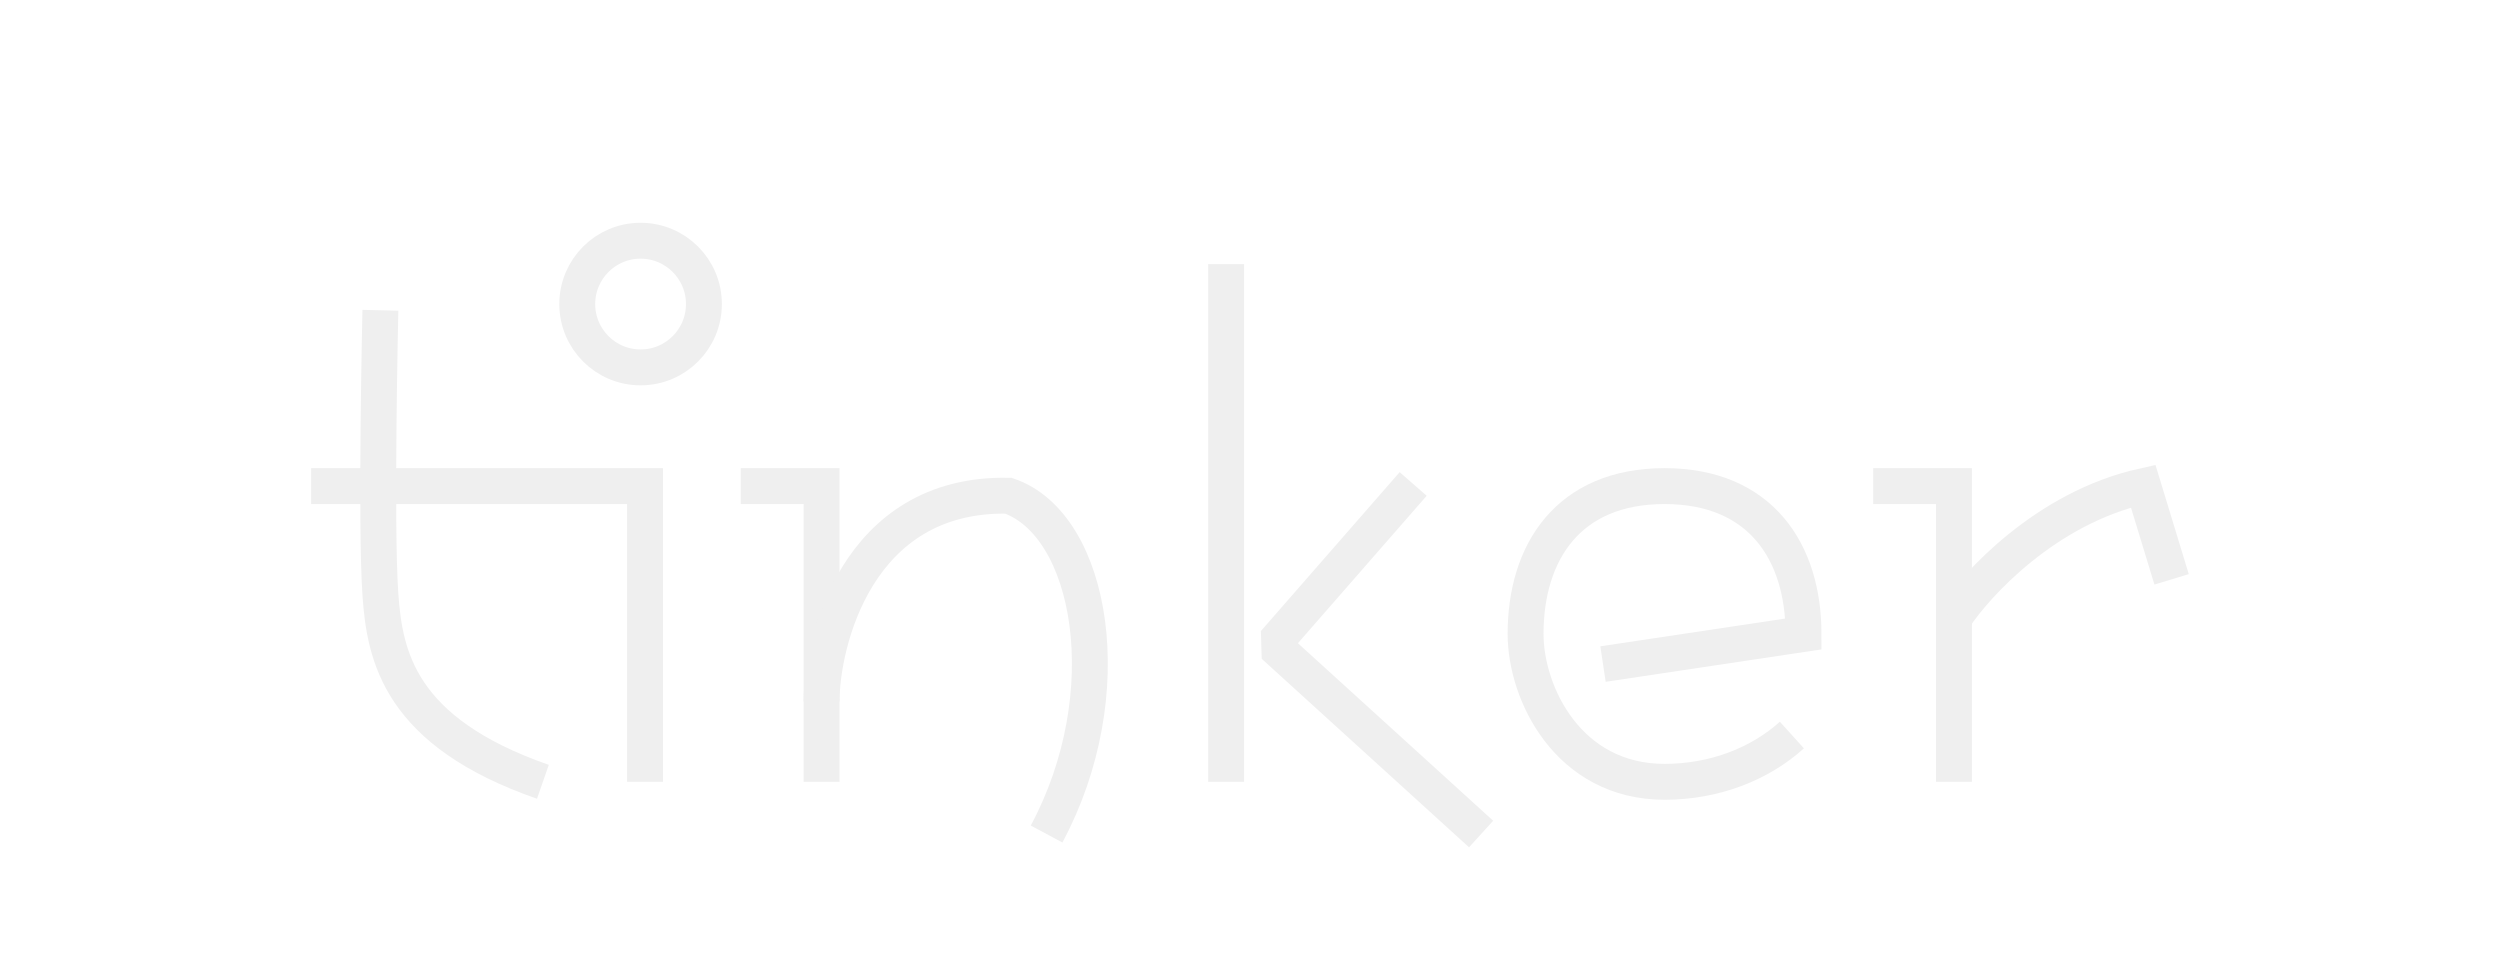
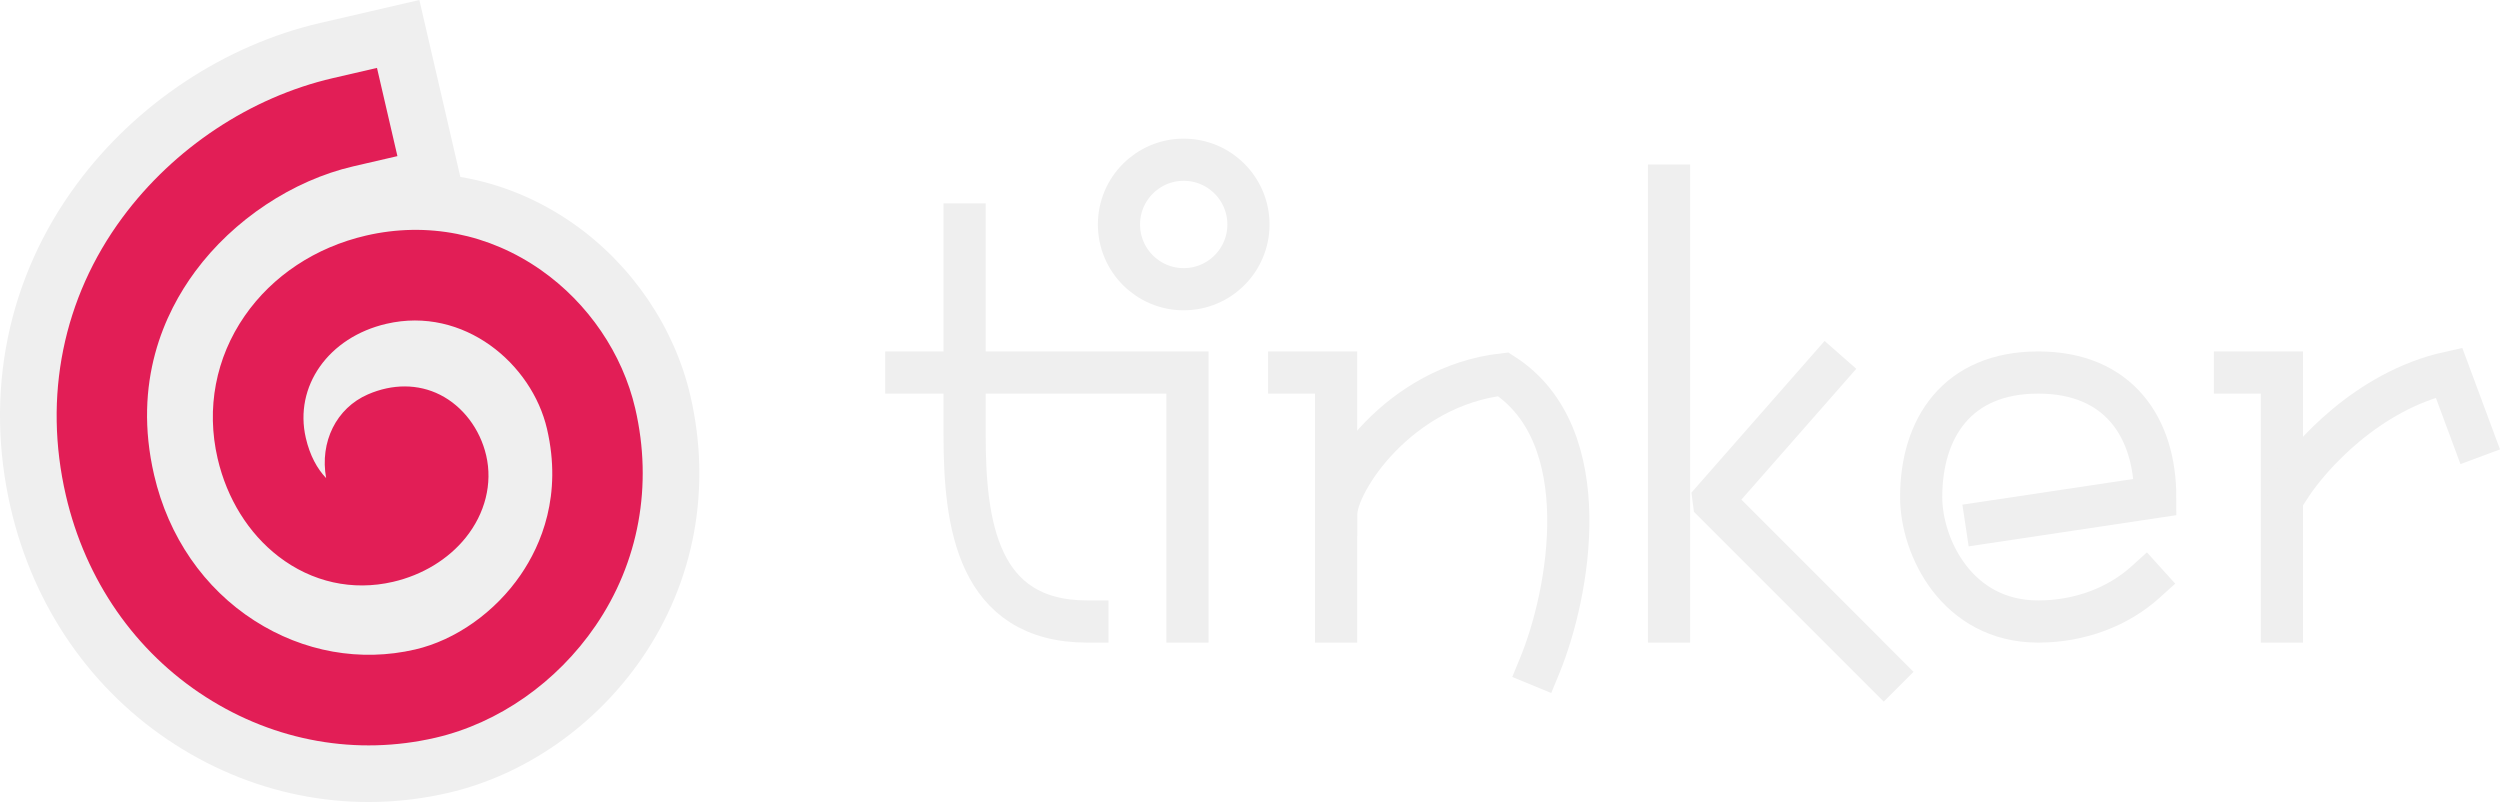
- <svg xmlns="http://www.w3.org/2000/svg" version="1.1" id="Layer_1" x="0px" y="0px" width="2995.135px" height="1160.175px" viewBox="0 0 2995.135 1160.175" enable-background="new 0 0 2995.135 1160.175" xml:space="preserve">
-   <path fill="none" stroke="#EFEFEF" stroke-width="43" stroke-miterlimit="10" d="M455.729,371.727c0,0-5.875,255.532,0,340.44  c5.129,74.109,22.895,164.635,194.692,224.486" />
-   <polyline fill="none" stroke="#EFEFEF" stroke-width="43" stroke-miterlimit="10" points="772.773,936.654 772.773,582.376   372.744,582.376 " />
-   <circle fill="none" stroke="#EFEFEF" stroke-width="43" stroke-miterlimit="10" cx="767.455" cy="364.278" r="75.875" />
-   <polyline fill="none" stroke="#EFEFEF" stroke-width="43" stroke-miterlimit="10" points="1693.047,579.819 1532.34,763.835   1532.812,779.515 1774.442,999.21 " />
-   <path fill="none" stroke="#EFEFEF" stroke-width="43" stroke-miterlimit="10" d="M2146.785,880.617  c-38.143,34.486-92.387,56.037-152.566,56.037c-115.456,0-166.493-105.975-166.493-177.139c0-97.832,51.039-177.139,166.493-177.139  c115.456,0,166.494,79.309,166.494,177.139l-240.221,36.061" />
-   <polyline fill="none" stroke="#EFEFEF" stroke-width="43" stroke-miterlimit="10" points="2244.165,582.376 2340.971,582.376   2340.971,936.654 " />
-   <path fill="none" stroke="#EFEFEF" stroke-width="43" stroke-miterlimit="10" d="M2340.971,740.537  c26.197-40.039,110.243-132.311,226.676-158.158l34.05,111.709" />
-   <polyline fill="none" stroke="#EFEFEF" stroke-width="43" stroke-miterlimit="10" points="984.284,936.654 984.284,582.376   887.479,582.376 " />
-   <path fill="none" stroke="#EFEFEF" stroke-width="43" stroke-miterlimit="10" d="M1253.862,999.21  c90.009-167.778,55.212-370.685-45.749-405.322c-182.668-3.649-223.829,177.775-223.829,246.545" />
-   <line fill="none" stroke="#EFEFEF" stroke-width="43" stroke-miterlimit="10" x1="1468.976" y1="316.401" x2="1468.976" y2="936.654" />
+ <svg xmlns="http://www.w3.org/2000/svg" version="1.1" baseProfile="tiny" id="Layer_1" x="0px" y="0px" width="3556.975px" height="1141.097px" viewBox="-439.888 -2.798 3556.975 1141.097" xml:space="preserve">
+   <path fill="none" stroke="#EFEFEF" stroke-width="60" stroke-linecap="square" stroke-miterlimit="10" d="M932.551,316.576  c0,0,0,174.981,0,300s17.674,264.927,174.692,264.927" />
+   <polyline fill="none" stroke="#EFEFEF" stroke-width="60" stroke-linecap="square" stroke-miterlimit="10" points="  1249.596,881.502 1249.596,527.225 849.567,527.225 " />
+   <circle fill="none" stroke="#EFEFEF" stroke-width="60" stroke-linecap="square" stroke-miterlimit="10" cx="1244.278" cy="316.576" r="92.112" />
+   <polyline fill="none" stroke="#EFEFEF" stroke-width="60" stroke-linecap="square" stroke-miterlimit="10" points="2158.87,524.668   1998.163,707.684 1998.636,711.364 2240.265,953.059 " />
+   <path fill="none" stroke="#EFEFEF" stroke-width="60" stroke-linecap="square" stroke-miterlimit="10" d="M2612.608,825.465  c-38.145,34.486-92.387,56.037-152.566,56.037c-115.457,0-166.494-105.975-166.494-177.139c0-97.832,51.039-177.139,166.494-177.139  s166.494,79.309,166.494,177.139l-240.221,36.061" />
+   <polyline fill="none" stroke="#EFEFEF" stroke-width="60" stroke-linecap="square" stroke-miterlimit="10" points="  2739.987,527.225 2806.794,527.225 2806.794,881.502 " />
+   <path fill="none" stroke="#EFEFEF" stroke-width="60" stroke-linecap="square" stroke-miterlimit="10" d="M2819.794,687.385  c26.197-40.039,108.242-134.311,224.676-160.158l34.051,91.709" />
+   <polyline fill="none" stroke="#EFEFEF" stroke-width="60" stroke-linecap="square" stroke-miterlimit="10" points="  1461.107,881.502 1461.107,527.225 1394.301,527.225 " />
+   <path fill="none" stroke="#EFEFEF" stroke-width="60" stroke-linecap="square" stroke-miterlimit="10" d="M1750.89,944.059  c42.096-102.248,83.422-327.415-51.953-414.322c-148.713,16.914-237.83,152.597-237.83,199.545" />
+   <line fill="none" stroke="#EFEFEF" stroke-width="60" stroke-linecap="square" stroke-miterlimit="10" x1="1934.798" y1="261.25" x2="1934.798" y2="881.502" />
+   <path fill="#EFEFEF" d="M197.987,1125.255c-133.202,30.854-271.113,6.551-388.318-68.43  c-118.336-75.693-201.541-195.238-234.28-336.598c-37.983-164-4.583-327.794,94.052-461.214  C-246.122,144.801-119.969,61.295,15.557,29.907L156.761-2.798l58.302,251.727c56.882,9.541,111.605,31.96,161.069,66.649  c83.135,58.302,143.726,147.48,166.236,244.672c30.428,131.367,6.084,263.787-68.541,372.866  C407.563,1029.974,307.025,1100.003,197.987,1125.255z" />
+   <path fill="#E21E56" d="M179.817,1046.81c-111.913,25.92-227.957,5.389-326.755-57.814  C-247.446,924.702-318.2,822.797-346.164,702.057c-32.581-140.669-4.043-281.009,80.355-395.173  c73.218-99.04,182.394-171.398,299.535-198.529L96.484,93.82l29.07,125.516L62.795,233.87c-86.434,20.02-170.546,75.947-225,149.609  c-43.595,58.962-89.118,157.056-58.442,289.509c20.324,87.749,71.157,161.429,143.137,207.475  c69.343,44.359,150.407,58.861,228.257,40.832c57.662-13.356,113.844-53.125,150.283-106.394  c29.111-42.546,59.222-113.07,37.372-207.413c-21.498-92.818-118.435-175.082-228.476-149.598  C27.506,476.979-21.797,546.843-4.761,620.398c5.77,24.915,16.173,43.806,28.879,57.025C14.907,626.056,38.52,577.916,83.54,558.34  c35.173-15.287,71.619-15.103,102.66,0.527c32.362,16.295,56.919,48.629,65.688,86.496c9.202,39.718-1.428,82.276-29.149,116.76  c-24.827,30.869-61.571,53.212-103.478,62.915c-57.489,13.318-115.333,0.496-162.873-36.102  c-42.664-32.844-73.441-82.376-86.665-139.467c-16.465-71.094-2.783-143.112,38.525-202.78  c39.518-57.092,100.82-97.688,172.61-114.314c86.764-20.096,175.205-2.649,249.041,49.132  c67.085,47.047,115.935,118.818,134.022,196.91c25.28,109.152,5.196,218.976-56.552,309.235  C352.367,968.047,269.425,1026.056,179.817,1046.81z" />
</svg>
